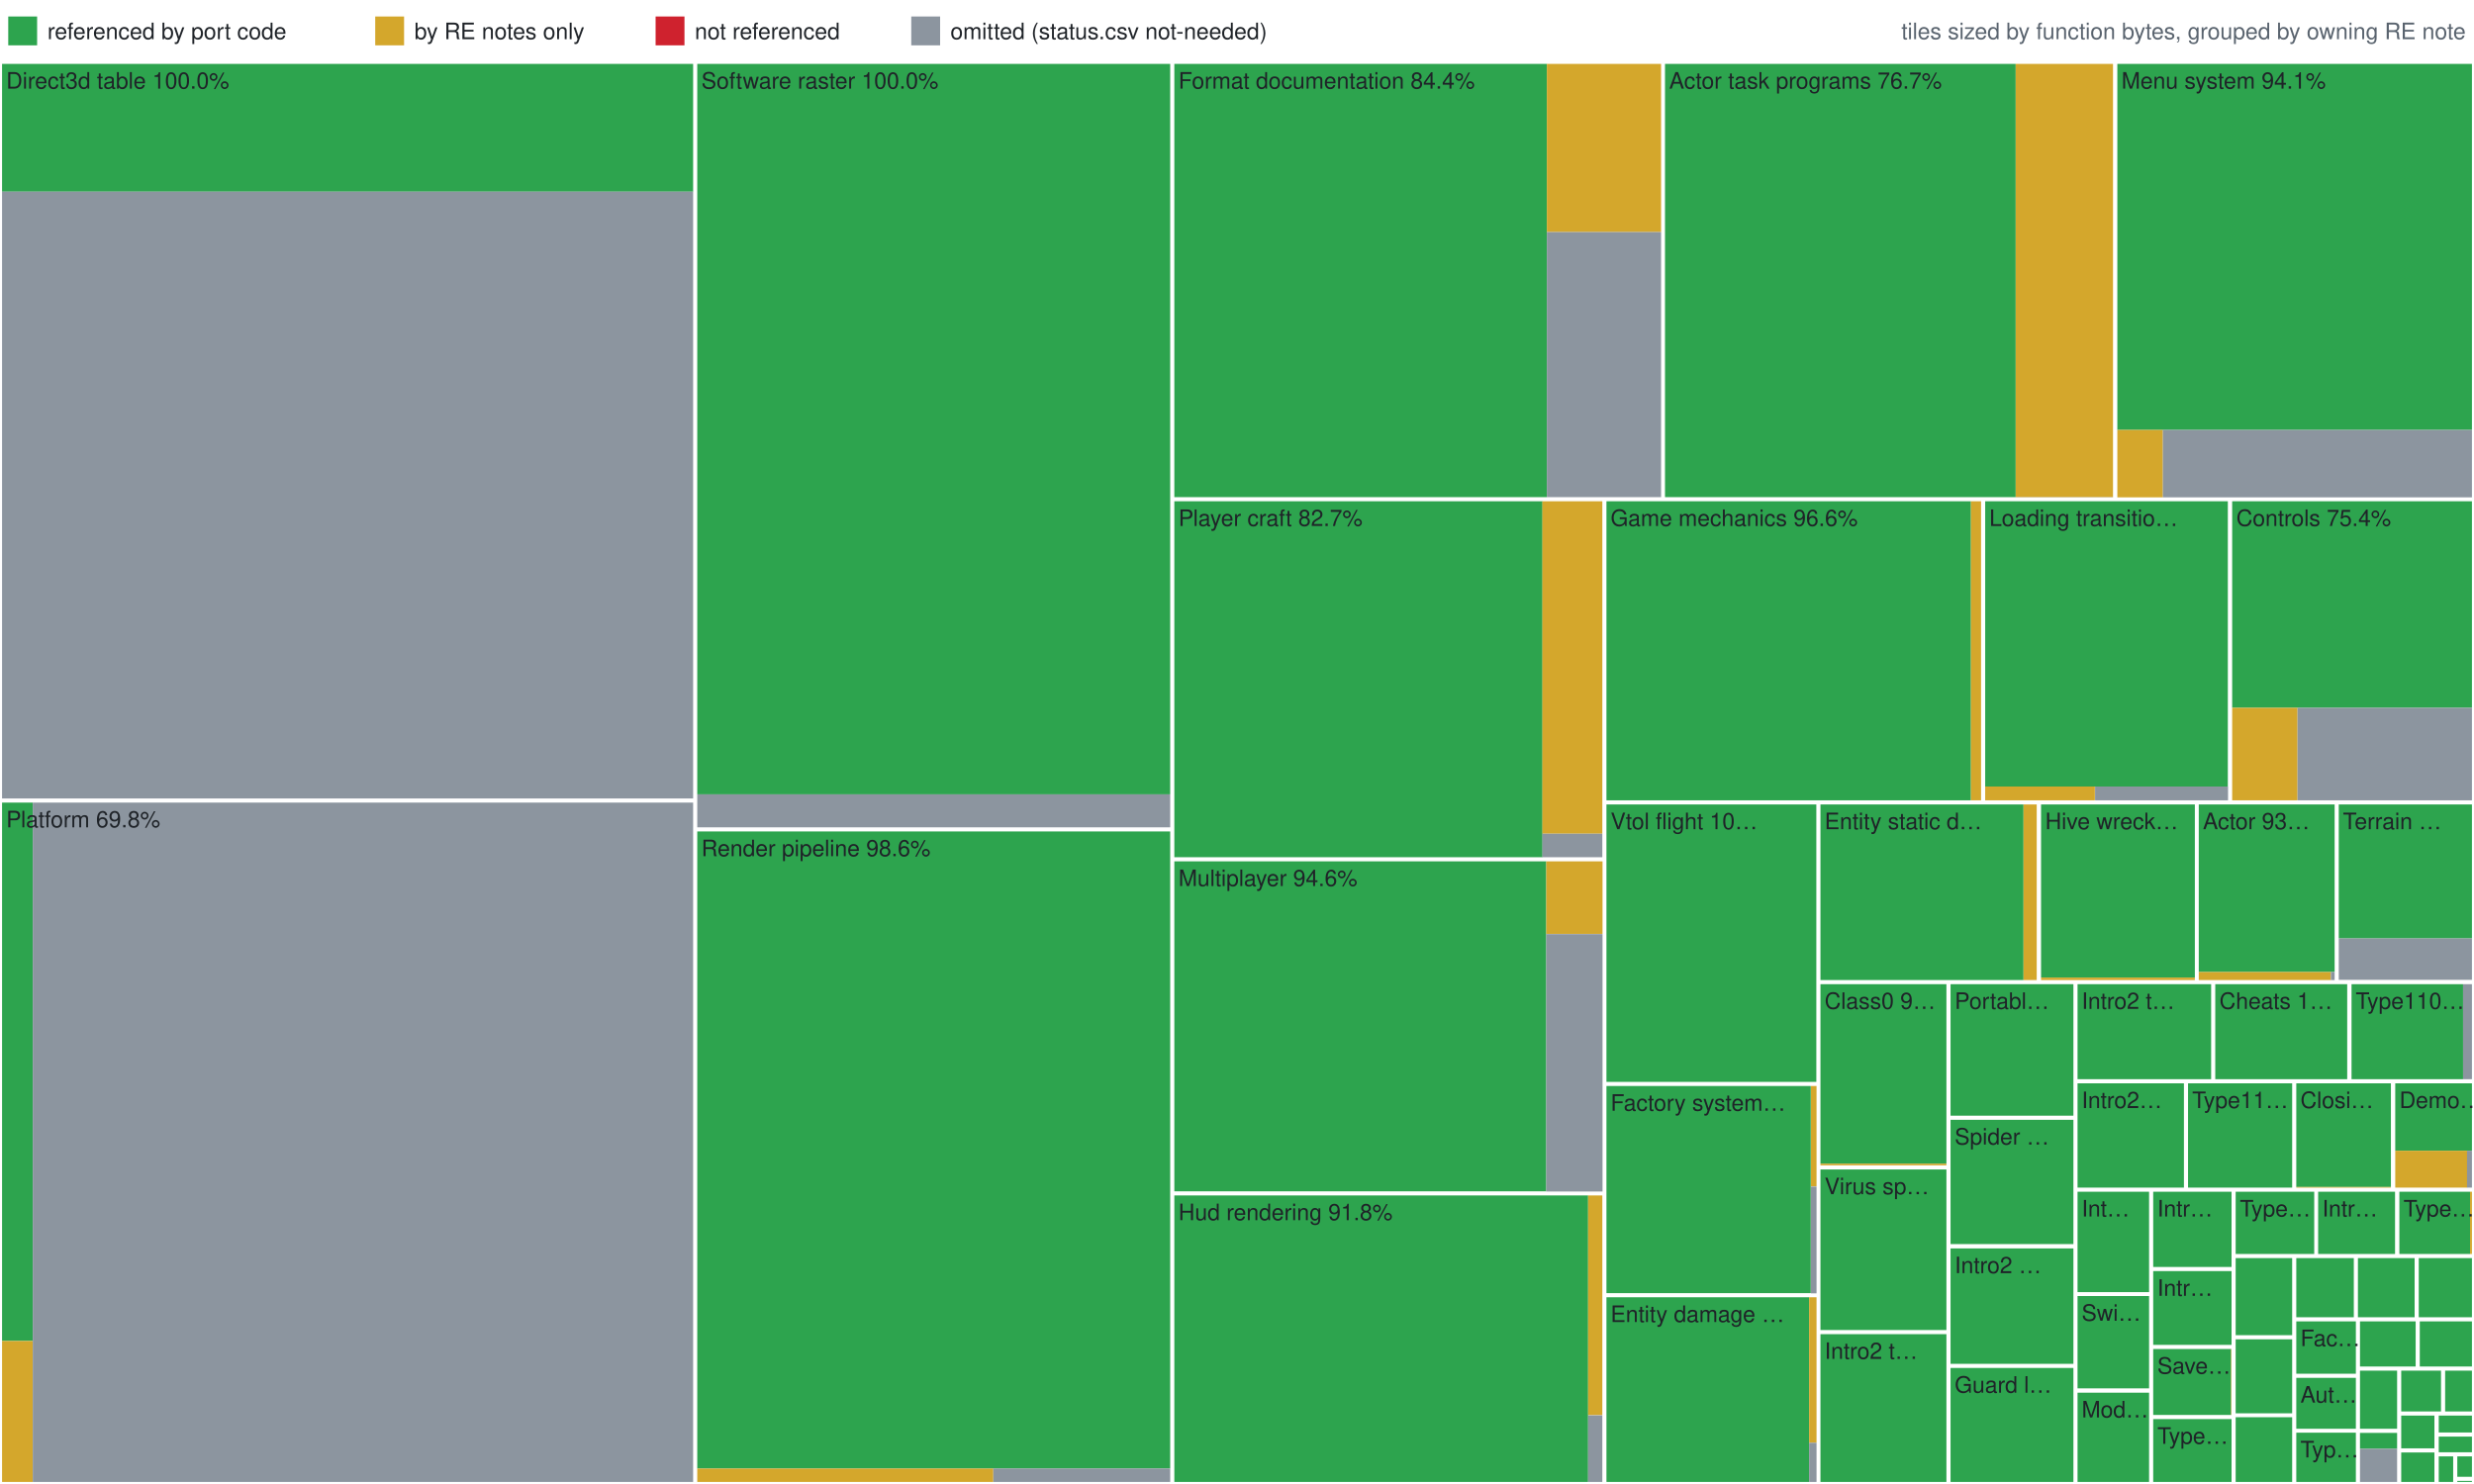
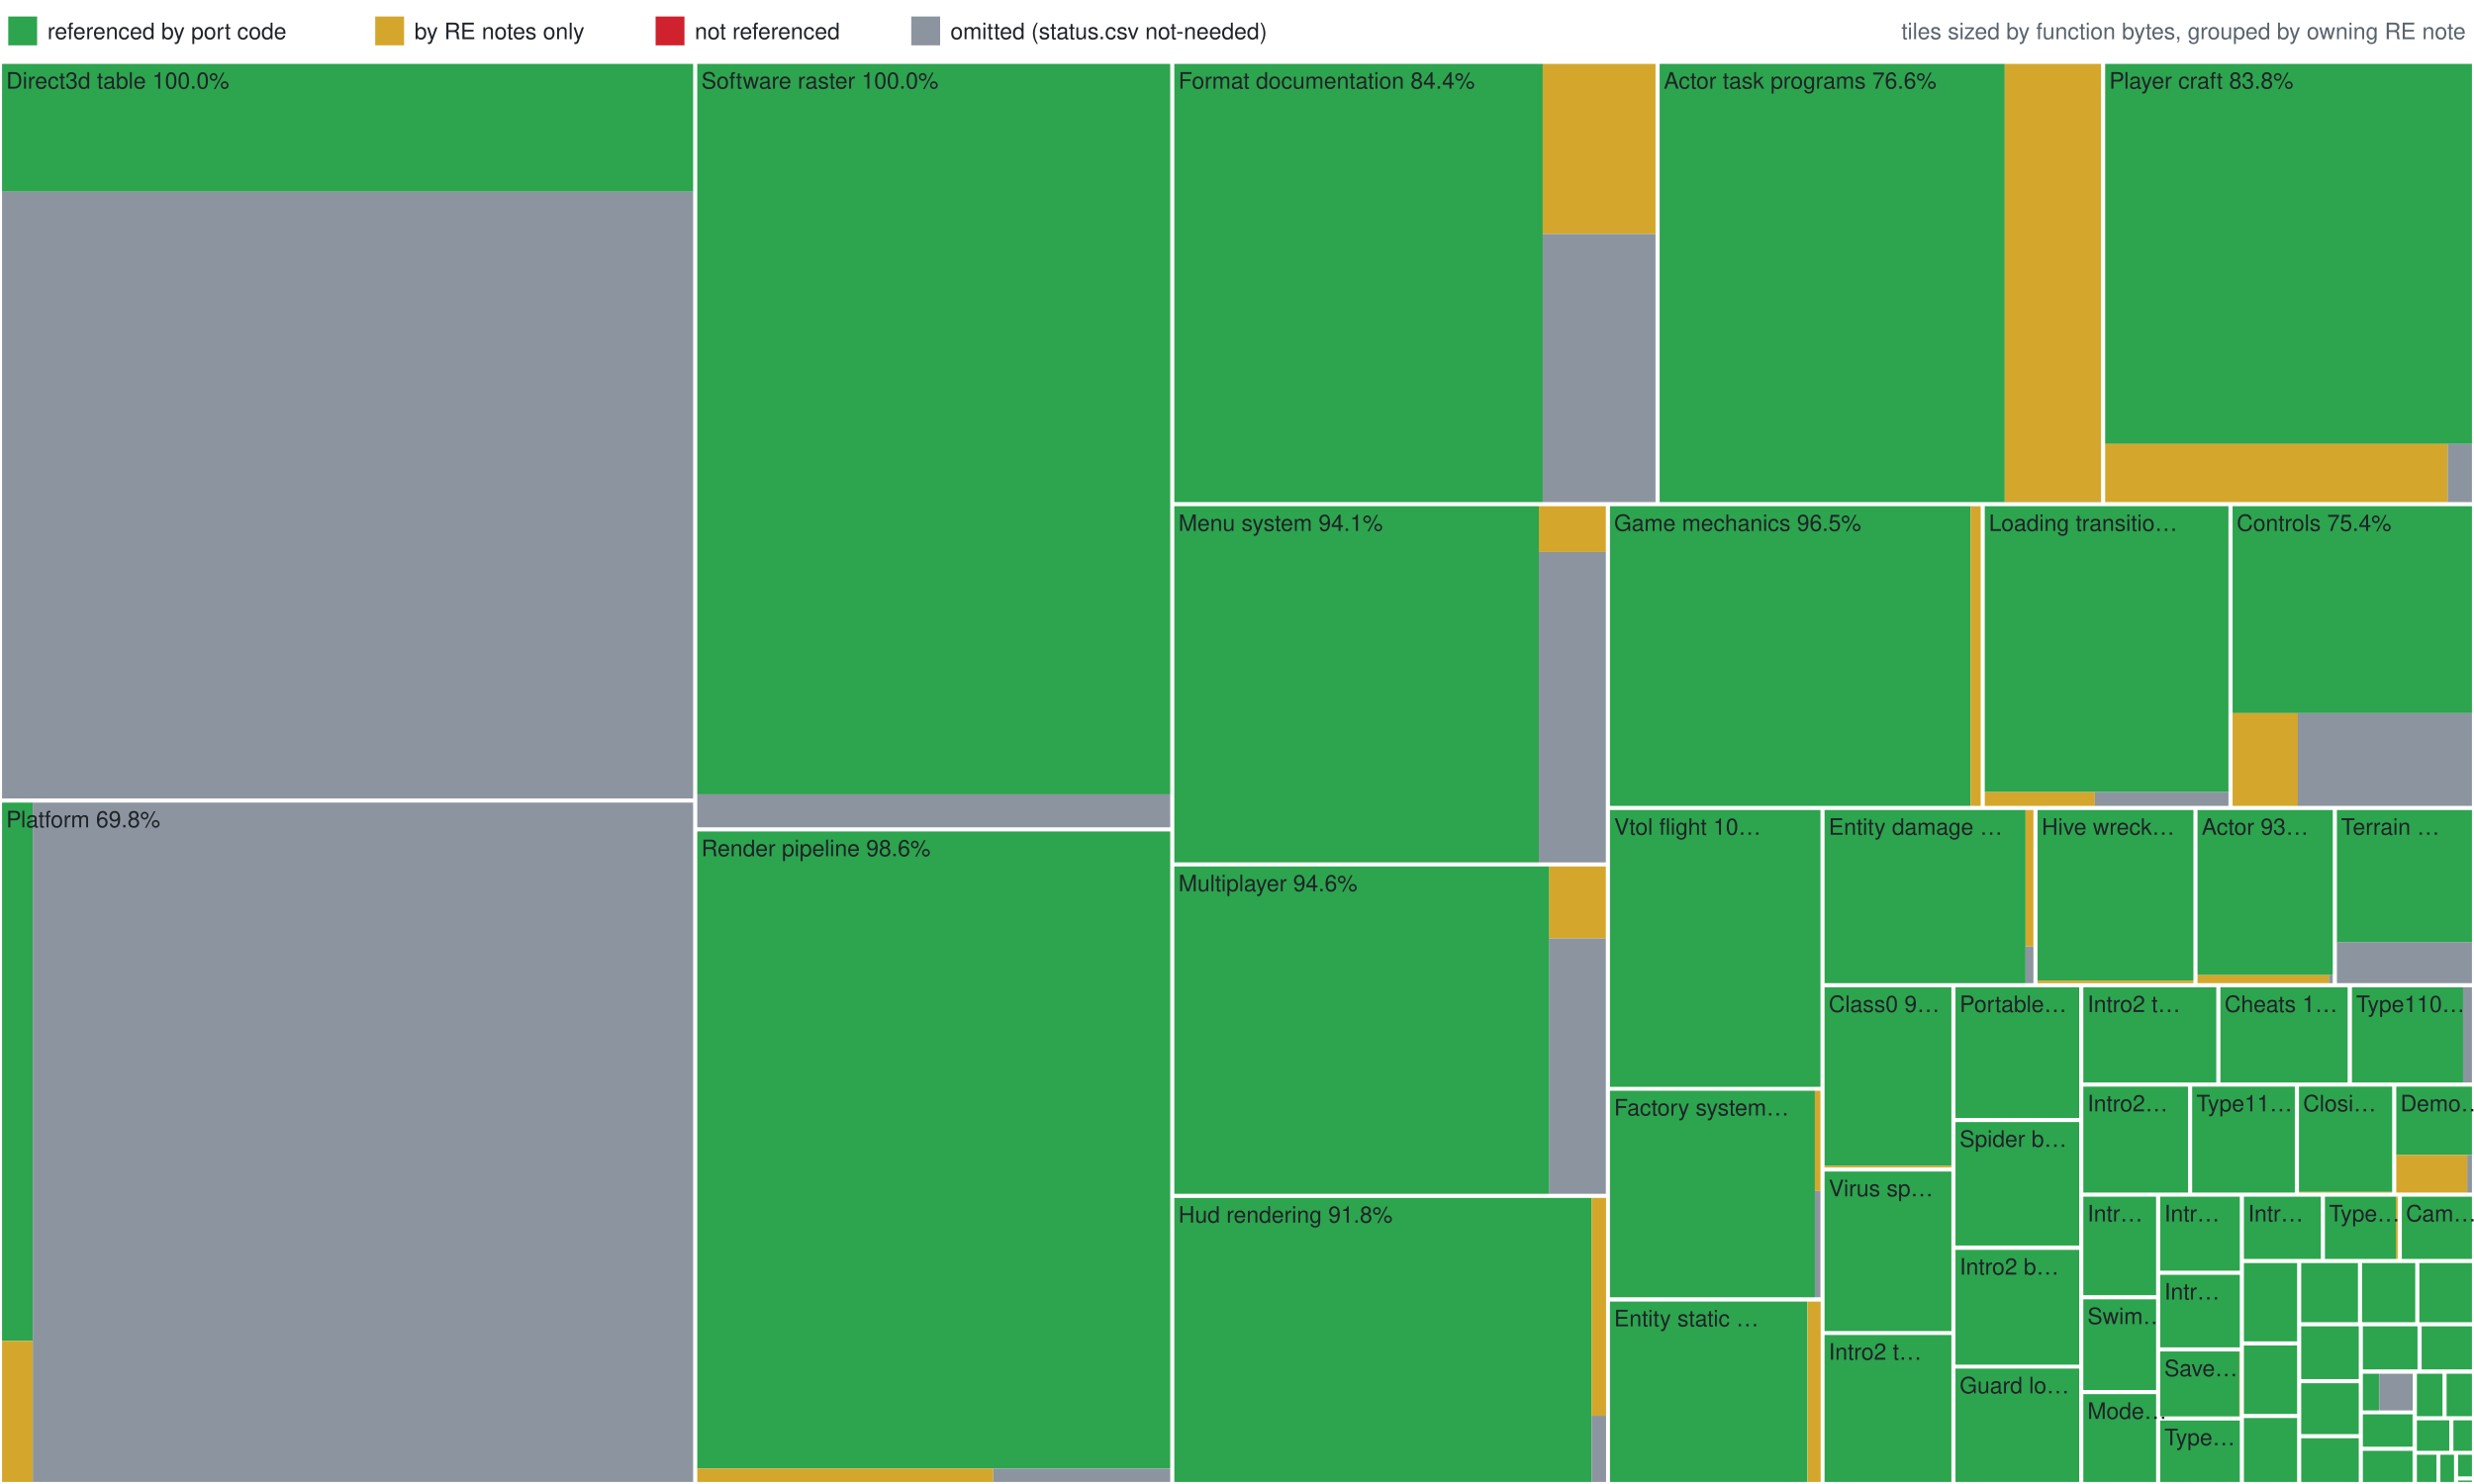
<svg xmlns="http://www.w3.org/2000/svg" width="1200" height="720" viewBox="0 0 1200 720" font-family="Segoe UI, Helvetica, Arial, sans-serif" font-size="11">
  <rect width="1200" height="720" fill="#ffffff" />
  <rect x="4" y="8" width="14" height="14" fill="#2da44e" />
  <text x="23" y="19" fill="#1f2328">referenced by port code</text>
  <rect x="182" y="8" width="14" height="14" fill="#d4a72c" />
  <text x="201" y="19" fill="#1f2328">by RE notes only</text>
  <rect x="318" y="8" width="14" height="14" fill="#cf222e" />
  <text x="337" y="19" fill="#1f2328">not referenced</text>
  <rect x="442" y="8" width="14" height="14" fill="#8c959f" />
  <text x="461" y="19" fill="#1f2328">omitted (status.csv not-needed)</text>
  <text x="1196" y="19" fill="#59636e" text-anchor="end">tiles sized by function bytes, grouped by owning RE note</text>
  <g>
    <rect x="1" y="31" width="335.2" height="62" fill="#2da44e" />
    <rect x="1" y="93" width="335.2" height="294.4" fill="#8c959f" />
    <text x="3" y="43" fill="#1f2328">Direct3d table 100.0%</text>
  </g>
  <g>
    <rect x="1" y="389.4" width="14.9" height="261.2" fill="#2da44e" />
    <rect x="1" y="650.6" width="14.9" height="68.4" fill="#d4a72c" />
    <rect x="15.9" y="389.4" width="320.3" height="329.6" fill="#8c959f" />
    <text x="3" y="401.4" fill="#1f2328">Platform 69.8%</text>
  </g>
  <g>
    <rect x="338.2" y="31" width="229.4" height="354.4" fill="#2da44e" />
    <rect x="338.2" y="385.4" width="229.4" height="16" fill="#8c959f" />
    <text x="340.2" y="43" fill="#1f2328">Software raster 100.0%</text>
  </g>
  <g>
    <rect x="338.2" y="403.4" width="229.4" height="309.1" fill="#2da44e" />
    <rect x="338.2" y="712.5" width="143.6" height="6.5" fill="#d4a72c" />
    <rect x="481.8" y="712.5" width="85.8" height="6.5" fill="#8c959f" />
    <text x="340.2" y="415.4" fill="#1f2328">Render pipeline 98.6%</text>
  </g>
  <g>
-     <rect x="569.6" y="31" width="180.7" height="210.2" fill="#2da44e" />
-     <rect x="750.3" y="31" width="55.4" height="81.6" fill="#d4a72c" />
-     <rect x="750.3" y="112.6" width="55.4" height="128.6" fill="#8c959f" />
+     <rect x="569.6" y="31" width="178.7" height="212.6" fill="#2da44e" />
+     <rect x="748.3" y="31" width="54.7" height="82.5" fill="#d4a72c" />
+     <rect x="748.3" y="113.5" width="54.7" height="130.1" fill="#8c959f" />
    <text x="571.6" y="43" fill="#1f2328">Format documentation 84.4%</text>
  </g>
  <g>
-     <rect x="807.6" y="31" width="170.1" height="210.2" fill="#2da44e" />
-     <rect x="977.7" y="31" width="47.2" height="210.2" fill="#d4a72c" />
-     <rect x="977.7" y="241.2" width="47.2" height="0.1" fill="#8c959f" />
-     <text x="809.6" y="43" fill="#1f2328">Actor task programs 76.7%</text>
-   </g>
-   <g>
-     <rect x="1027" y="31" width="172" height="177.6" fill="#2da44e" />
-     <rect x="1027" y="208.6" width="22.1" height="32.7" fill="#d4a72c" />
-     <rect x="1049.1" y="208.6" width="149.9" height="32.7" fill="#8c959f" />
-     <text x="1029" y="43" fill="#1f2328">Menu system 94.1%</text>
-   </g>
-   <g>
-     <rect x="569.6" y="243.2" width="178.6" height="172.7" fill="#2da44e" />
-     <rect x="748.1" y="243.2" width="29.1" height="161.3" fill="#d4a72c" />
-     <rect x="748.1" y="404.5" width="29.1" height="11.4" fill="#8c959f" />
-     <text x="571.6" y="255.2" fill="#1f2328">Player craft 82.7%</text>
-   </g>
-   <g>
-     <rect x="569.6" y="417.9" width="180.4" height="160.1" fill="#2da44e" />
-     <rect x="750" y="417.9" width="27.3" height="35.2" fill="#d4a72c" />
-     <rect x="750" y="453.2" width="27.3" height="124.9" fill="#8c959f" />
-     <text x="571.6" y="429.9" fill="#1f2328">Multiplayer 94.6%</text>
-   </g>
-   <g>
-     <rect x="569.6" y="580" width="200.7" height="139" fill="#2da44e" />
-     <rect x="770.3" y="580" width="6.9" height="106.6" fill="#d4a72c" />
-     <rect x="770.3" y="686.7" width="6.9" height="32.3" fill="#8c959f" />
-     <text x="571.6" y="592" fill="#1f2328">Hud rendering 91.8%</text>
-   </g>
-   <g>
-     <rect x="779.2" y="243.2" width="176.8" height="145.1" fill="#2da44e" />
-     <rect x="956" y="243.2" width="4.9" height="145.1" fill="#d4a72c" />
-     <text x="781.2" y="255.2" fill="#1f2328">Game mechanics 96.6%</text>
-   </g>
-   <g>
-     <rect x="962.9" y="243.2" width="117.7" height="138.4" fill="#2da44e" />
-     <rect x="962.9" y="381.6" width="53.2" height="6.7" fill="#d4a72c" />
-     <rect x="1016.2" y="381.6" width="64.5" height="6.7" fill="#8c959f" />
-     <text x="964.9" y="255.2" fill="#1f2328">Loading transitio…</text>
-   </g>
-   <g>
-     <rect x="1082.7" y="243.2" width="116.3" height="100.2" fill="#2da44e" />
-     <rect x="1082.7" y="343.4" width="31.7" height="44.9" fill="#d4a72c" />
-     <rect x="1114.4" y="343.4" width="84.6" height="44.9" fill="#8c959f" />
-     <text x="1084.7" y="255.2" fill="#1f2328">Controls 75.4%</text>
-   </g>
-   <g>
-     <rect x="779.2" y="390.3" width="101.8" height="134.6" fill="#2da44e" />
-     <text x="781.2" y="402.3" fill="#1f2328">Vtol flight 10…</text>
-   </g>
-   <g>
-     <rect x="779.2" y="526.9" width="99.1" height="100.5" fill="#2da44e" />
-     <rect x="878.4" y="526.9" width="2.7" height="48.7" fill="#d4a72c" />
-     <rect x="878.4" y="575.7" width="2.7" height="51.8" fill="#8c959f" />
-     <text x="781.2" y="538.9" fill="#1f2328">Factory system…</text>
-   </g>
-   <g>
-     <rect x="779.2" y="629.4" width="98.3" height="89.6" fill="#2da44e" />
-     <rect x="877.5" y="629.4" width="3.6" height="70.6" fill="#d4a72c" />
-     <rect x="877.5" y="700" width="3.6" height="19" fill="#8c959f" />
-     <text x="781.2" y="641.4" fill="#1f2328">Entity damage …</text>
-   </g>
-   <g>
-     <rect x="883" y="390.3" width="98.5" height="85.2" fill="#2da44e" />
-     <rect x="981.5" y="390.3" width="6.4" height="85.2" fill="#d4a72c" />
-     <text x="885" y="402.3" fill="#1f2328">Entity static d…</text>
-   </g>
-   <g>
-     <rect x="990" y="390.3" width="74.6" height="84" fill="#2da44e" />
-     <rect x="990" y="474.3" width="74.6" height="1.2" fill="#d4a72c" />
-     <text x="992" y="402.3" fill="#1f2328">Hive wreck…</text>
-   </g>
-   <g>
-     <rect x="1066.5" y="390.3" width="65.9" height="81.3" fill="#2da44e" />
-     <rect x="1066.5" y="471.6" width="64.1" height="3.9" fill="#d4a72c" />
-     <rect x="1130.6" y="471.6" width="1.8" height="3.9" fill="#8c959f" />
-     <text x="1068.5" y="402.3" fill="#1f2328">Actor 93…</text>
-   </g>
-   <g>
-     <rect x="1134.4" y="390.3" width="64.6" height="65" fill="#2da44e" />
-     <rect x="1134.4" y="455.3" width="64.6" height="20.1" fill="#8c959f" />
-     <text x="1136.4" y="402.3" fill="#1f2328">Terrain …</text>
-   </g>
-   <g>
-     <rect x="883" y="477.5" width="61.1" height="87.1" fill="#2da44e" />
-     <rect x="883" y="564.6" width="61.1" height="0.8" fill="#d4a72c" />
-     <text x="885" y="489.5" fill="#1f2328">Class0 9…</text>
-   </g>
-   <g>
-     <rect x="883" y="567.4" width="61.1" height="77.9" fill="#2da44e" />
-     <text x="885" y="579.4" fill="#1f2328">Virus sp…</text>
-   </g>
-   <g>
-     <rect x="883" y="647.3" width="61.1" height="71.7" fill="#2da44e" />
-     <text x="885" y="659.3" fill="#1f2328">Intro2 t…</text>
-   </g>
-   <g>
-     <rect x="946.1" y="477.5" width="59.6" height="63.8" fill="#2da44e" />
-     <text x="948.1" y="489.5" fill="#1f2328">Portabl…</text>
-   </g>
-   <g>
-     <rect x="946.1" y="543.3" width="59.6" height="60.3" fill="#2da44e" />
-     <text x="948.1" y="555.3" fill="#1f2328">Spider …</text>
-   </g>
-   <g>
-     <rect x="946.1" y="605.7" width="59.6" height="56" fill="#2da44e" />
-     <text x="948.1" y="617.7" fill="#1f2328">Intro2 …</text>
-   </g>
-   <g>
-     <rect x="946.1" y="663.7" width="59.6" height="55.3" fill="#2da44e" />
-     <text x="948.1" y="675.7" fill="#1f2328">Guard l…</text>
-   </g>
-   <g>
-     <rect x="1007.7" y="477.5" width="64.8" height="46.1" fill="#2da44e" />
-     <text x="1009.7" y="489.5" fill="#1f2328">Intro2 t…</text>
-   </g>
-   <g>
-     <rect x="1074.5" y="477.5" width="64" height="46.1" fill="#2da44e" />
-     <rect x="1138.5" y="477.5" width="0" height="46.1" fill="#8c959f" />
-     <text x="1076.5" y="489.5" fill="#1f2328">Cheats 1…</text>
-   </g>
-   <g>
-     <rect x="1140.6" y="477.5" width="54.1" height="46.1" fill="#2da44e" />
-     <rect x="1194.7" y="477.5" width="4.3" height="46.1" fill="#8c959f" />
-     <text x="1142.6" y="489.5" fill="#1f2328">Type110…</text>
-   </g>
-   <g>
-     <rect x="1007.7" y="525.6" width="51.6" height="50.6" fill="#2da44e" />
-     <text x="1009.7" y="537.6" fill="#1f2328">Intro2…</text>
-   </g>
-   <g>
-     <rect x="1061.3" y="525.6" width="50.5" height="50.6" fill="#2da44e" />
-     <text x="1063.3" y="537.6" fill="#1f2328">Type11…</text>
-   </g>
-   <g>
-     <rect x="1113.8" y="525.6" width="45.9" height="50.3" fill="#2da44e" />
-     <rect x="1113.8" y="575.9" width="45.9" height="0.3" fill="#d4a72c" />
-     <text x="1115.8" y="537.6" fill="#1f2328">Closi…</text>
-   </g>
-   <g>
-     <rect x="1161.8" y="525.6" width="37.2" height="32.7" fill="#2da44e" />
-     <rect x="1161.8" y="558.3" width="34.9" height="17.9" fill="#d4a72c" />
-     <rect x="1196.6" y="558.3" width="2.4" height="17.9" fill="#8c959f" />
-     <text x="1163.8" y="537.6" fill="#1f2328">Demo…</text>
-   </g>
-   <g>
-     <rect x="1007.7" y="578.2" width="34.7" height="48.7" fill="#2da44e" />
-     <text x="1009.7" y="590.2" fill="#1f2328">Int…</text>
-   </g>
-   <g>
-     <rect x="1007.7" y="628.8" width="34.7" height="44.8" fill="#2da44e" />
-     <text x="1009.7" y="640.8" fill="#1f2328">Swi…</text>
-   </g>
-   <g>
-     <rect x="1007.7" y="675.7" width="34.7" height="43.3" fill="#2da44e" />
-     <text x="1009.7" y="687.7" fill="#1f2328">Mod…</text>
-   </g>
-   <g>
-     <rect x="1044.4" y="578.2" width="38" height="36.5" fill="#2da44e" />
-     <text x="1046.4" y="590.2" fill="#1f2328">Intr…</text>
-   </g>
-   <g>
-     <rect x="1044.4" y="616.7" width="38" height="35.8" fill="#2da44e" />
-     <text x="1046.4" y="628.7" fill="#1f2328">Intr…</text>
-   </g>
-   <g>
-     <rect x="1044.4" y="654.5" width="37.8" height="32" fill="#2da44e" />
-     <rect x="1082.2" y="654.5" width="0.2" height="32" fill="#d4a72c" />
-     <text x="1046.4" y="666.5" fill="#1f2328">Save…</text>
-   </g>
-   <g>
-     <rect x="1044.4" y="688.5" width="38" height="30.5" fill="#2da44e" />
-     <text x="1046.4" y="700.5" fill="#1f2328">Type…</text>
-   </g>
-   <g>
-     <rect x="1084.4" y="578.2" width="38.1" height="30.2" fill="#2da44e" />
-     <text x="1086.4" y="590.2" fill="#1f2328">Type…</text>
-   </g>
-   <g>
-     <rect x="1124.4" y="578.2" width="37.3" height="30.2" fill="#2da44e" />
-     <text x="1126.4" y="590.2" fill="#1f2328">Intr…</text>
-   </g>
-   <g>
-     <rect x="1163.8" y="578.2" width="34.3" height="30.2" fill="#2da44e" />
-     <rect x="1198.1" y="578.2" width="0.9" height="30.2" fill="#d4a72c" />
-     <text x="1165.8" y="590.2" fill="#1f2328">Type…</text>
-   </g>
-   <g>
-     <rect x="1084.4" y="610.4" width="27.4" height="37.4" fill="#2da44e" />
-   </g>
-   <g>
-     <rect x="1084.4" y="649.8" width="27.4" height="35.9" fill="#2da44e" />
-   </g>
-   <g>
-     <rect x="1084.4" y="687.6" width="27.4" height="31.4" fill="#2da44e" />
-   </g>
-   <g>
-     <rect x="1113.8" y="610.4" width="27.9" height="28.7" fill="#2da44e" />
-   </g>
-   <g>
-     <rect x="1143.7" y="610.4" width="27.5" height="28.7" fill="#2da44e" />
-   </g>
-   <g>
-     <rect x="1173.2" y="610.4" width="25.8" height="28.7" fill="#2da44e" />
-   </g>
-   <g>
-     <rect x="1113.8" y="641.1" width="28.9" height="25.4" fill="#2da44e" />
-     <text x="1115.8" y="653.1" fill="#1f2328">Fac…</text>
-   </g>
-   <g>
-     <rect x="1113.8" y="668.5" width="28.9" height="24.7" fill="#2da44e" />
-     <text x="1115.8" y="680.5" fill="#1f2328">Aut…</text>
-   </g>
-   <g>
-     <rect x="1113.8" y="695.1" width="28.9" height="23.9" fill="#2da44e" />
-     <text x="1115.8" y="707.1" fill="#1f2328">Typ…</text>
-   </g>
-   <g>
-     <rect x="1144.7" y="641.1" width="27" height="21.9" fill="#2da44e" />
-   </g>
-   <g>
-     <rect x="1173.7" y="641.1" width="25.3" height="21.9" fill="#2da44e" />
-   </g>
-   <g>
-     <rect x="1144.7" y="665" width="18" height="28.2" fill="#2da44e" />
-   </g>
-   <g>
-     <rect x="1144.7" y="695.2" width="18" height="7.7" fill="#2da44e" />
-     <rect x="1144.7" y="702.9" width="18" height="16.1" fill="#8c959f" />
-   </g>
-   <g>
-     <rect x="1164.7" y="665" width="19.3" height="19.8" fill="#2da44e" />
-   </g>
-   <g>
-     <rect x="1186" y="665" width="13" height="19.8" fill="#2da44e" />
-   </g>
-   <g>
-     <rect x="1164.7" y="686.8" width="16.1" height="15.9" fill="#2da44e" />
-   </g>
-   <g>
-     <rect x="1164.7" y="704.7" width="16.1" height="14.3" fill="#2da44e" />
-   </g>
-   <g>
-     <rect x="1182.9" y="686.8" width="16.1" height="8.2" fill="#2da44e" />
-   </g>
-   <g>
-     <rect x="1182.9" y="697" width="16.1" height="7.6" fill="#2da44e" />
-   </g>
-   <g>
-     <rect x="1182.9" y="706.6" width="7" height="12.4" fill="#2da44e" />
-   </g>
-   <g>
-     <rect x="1191.9" y="706.6" width="7.1" height="9.9" fill="#2da44e" />
-   </g>
-   <g>
-     <rect x="1191.9" y="718.5" width="7.1" height="0.5" fill="#2da44e" />
+     <rect x="805" y="31" width="167.4" height="212.6" fill="#2da44e" />
+     <rect x="972.4" y="31" width="46.7" height="212.6" fill="#d4a72c" />
+     <rect x="972.4" y="243.6" width="46.7" height="0.1" fill="#8c959f" />
+     <text x="807" y="43" fill="#1f2328">Actor task programs 76.6%</text>
+   </g>
+   <g>
+     <rect x="1021.1" y="31" width="177.9" height="184.4" fill="#2da44e" />
+     <rect x="1021.1" y="215.4" width="166.1" height="28.2" fill="#d4a72c" />
+     <rect x="1187.2" y="215.4" width="11.8" height="28.2" fill="#8c959f" />
+     <text x="1023.1" y="43" fill="#1f2328">Player craft 83.8%</text>
+   </g>
+   <g>
+     <rect x="569.6" y="245.6" width="176.8" height="172.8" fill="#2da44e" />
+     <rect x="746.4" y="245.6" width="32.5" height="22.2" fill="#d4a72c" />
+     <rect x="746.4" y="267.8" width="32.5" height="150.6" fill="#8c959f" />
+     <text x="571.6" y="257.6" fill="#1f2328">Menu system 94.1%</text>
+   </g>
+   <g>
+     <rect x="569.6" y="420.4" width="181.9" height="158.8" fill="#2da44e" />
+     <rect x="751.4" y="420.4" width="27.5" height="34.9" fill="#d4a72c" />
+     <rect x="751.4" y="455.3" width="27.5" height="123.9" fill="#8c959f" />
+     <text x="571.6" y="432.4" fill="#1f2328">Multiplayer 94.6%</text>
+   </g>
+   <g>
+     <rect x="569.6" y="581.2" width="202.4" height="137.8" fill="#2da44e" />
+     <rect x="772" y="581.2" width="7" height="105.7" fill="#d4a72c" />
+     <rect x="772" y="686.9" width="7" height="32.1" fill="#8c959f" />
+     <text x="571.6" y="593.2" fill="#1f2328">Hud rendering 91.8%</text>
+   </g>
+   <g>
+     <rect x="780.9" y="245.6" width="174.9" height="145.4" fill="#2da44e" />
+     <rect x="955.8" y="245.6" width="4.9" height="145.4" fill="#d4a72c" />
+     <text x="782.9" y="257.6" fill="#1f2328">Game mechanics 96.5%</text>
+   </g>
+   <g>
+     <rect x="962.7" y="245.6" width="118.2" height="138.7" fill="#2da44e" />
+     <rect x="962.7" y="384.3" width="53.4" height="6.7" fill="#d4a72c" />
+     <rect x="1016.1" y="384.3" width="64.8" height="6.7" fill="#8c959f" />
+     <text x="964.7" y="257.6" fill="#1f2328">Loading transitio…</text>
+   </g>
+   <g>
+     <rect x="1082.9" y="245.6" width="116.1" height="100.4" fill="#2da44e" />
+     <rect x="1082.9" y="346" width="31.7" height="45" fill="#d4a72c" />
+     <rect x="1114.5" y="346" width="84.5" height="45" fill="#8c959f" />
+     <text x="1084.9" y="257.6" fill="#1f2328">Controls 75.4%</text>
+   </g>
+   <g>
+     <rect x="780.9" y="393" width="102.1" height="134.3" fill="#2da44e" />
+     <text x="782.9" y="405" fill="#1f2328">Vtol flight 10…</text>
+   </g>
+   <g>
+     <rect x="780.9" y="529.2" width="99.4" height="100.2" fill="#2da44e" />
+     <rect x="880.3" y="529.2" width="2.7" height="48.6" fill="#d4a72c" />
+     <rect x="880.3" y="577.8" width="2.7" height="51.6" fill="#8c959f" />
+     <text x="782.9" y="541.2" fill="#1f2328">Factory system…</text>
+   </g>
+   <g>
+     <rect x="780.9" y="631.5" width="95.8" height="87.5" fill="#2da44e" />
+     <rect x="876.8" y="631.5" width="6.3" height="87.5" fill="#d4a72c" />
+     <text x="782.9" y="643.5" fill="#1f2328">Entity static …</text>
+   </g>
+   <g>
+     <rect x="885" y="393" width="97.5" height="84" fill="#2da44e" />
+     <rect x="982.5" y="393" width="3.8" height="66.2" fill="#d4a72c" />
+     <rect x="982.5" y="459.2" width="3.8" height="17.8" fill="#8c959f" />
+     <text x="887" y="405" fill="#1f2328">Entity damage …</text>
+   </g>
+   <g>
+     <rect x="988.3" y="393" width="75.6" height="82.8" fill="#2da44e" />
+     <rect x="988.3" y="475.8" width="75.6" height="1.2" fill="#d4a72c" />
+     <text x="990.3" y="405" fill="#1f2328">Hive wreck…</text>
+   </g>
+   <g>
+     <rect x="1065.9" y="393" width="65.6" height="80.1" fill="#2da44e" />
+     <rect x="1065.9" y="473.1" width="63.9" height="3.9" fill="#d4a72c" />
+     <rect x="1129.7" y="473.1" width="1.8" height="3.9" fill="#8c959f" />
+     <text x="1067.9" y="405" fill="#1f2328">Actor 93…</text>
+   </g>
+   <g>
+     <rect x="1133.5" y="393" width="65.5" height="64.2" fill="#2da44e" />
+     <rect x="1133.5" y="457.1" width="65.5" height="19.9" fill="#8c959f" />
+     <text x="1135.5" y="405" fill="#1f2328">Terrain …</text>
+   </g>
+   <g>
+     <rect x="885" y="479" width="61.5" height="86.6" fill="#2da44e" />
+     <rect x="885" y="565.6" width="61.5" height="0.8" fill="#d4a72c" />
+     <text x="887" y="491" fill="#1f2328">Class0 9…</text>
+   </g>
+   <g>
+     <rect x="885" y="568.4" width="61.5" height="77.4" fill="#2da44e" />
+     <text x="887" y="580.4" fill="#1f2328">Virus sp…</text>
+   </g>
+   <g>
+     <rect x="885" y="647.7" width="61.5" height="71.3" fill="#2da44e" />
+     <text x="887" y="659.7" fill="#1f2328">Intro2 t…</text>
+   </g>
+   <g>
+     <rect x="948.5" y="479" width="60" height="63.4" fill="#2da44e" />
+     <text x="950.5" y="491" fill="#1f2328">Portable…</text>
+   </g>
+   <g>
+     <rect x="948.5" y="544.4" width="60" height="59.9" fill="#2da44e" />
+     <text x="950.5" y="556.4" fill="#1f2328">Spider b…</text>
+   </g>
+   <g>
+     <rect x="948.5" y="606.4" width="60" height="55.7" fill="#2da44e" />
+     <text x="950.5" y="618.4" fill="#1f2328">Intro2 b…</text>
+   </g>
+   <g>
+     <rect x="948.5" y="664" width="60" height="55" fill="#2da44e" />
+     <text x="950.5" y="676" fill="#1f2328">Guard lo…</text>
+   </g>
+   <g>
+     <rect x="1010.5" y="479" width="64.5" height="46.2" fill="#2da44e" />
+     <text x="1012.5" y="491" fill="#1f2328">Intro2 t…</text>
+   </g>
+   <g>
+     <rect x="1077" y="479" width="61.7" height="46.2" fill="#2da44e" />
+     <rect x="1138.7" y="479" width="0" height="46.2" fill="#8c959f" />
+     <text x="1079" y="491" fill="#1f2328">Cheats 1…</text>
+   </g>
+   <g>
+     <rect x="1140.8" y="479" width="53.9" height="46.2" fill="#2da44e" />
+     <rect x="1194.7" y="479" width="4.3" height="46.2" fill="#8c959f" />
+     <text x="1142.8" y="491" fill="#1f2328">Type110…</text>
+   </g>
+   <g>
+     <rect x="1010.5" y="527.2" width="50.8" height="51.4" fill="#2da44e" />
+     <text x="1012.5" y="539.2" fill="#1f2328">Intro2…</text>
+   </g>
+   <g>
+     <rect x="1063.3" y="527.2" width="49.8" height="51.4" fill="#2da44e" />
+     <text x="1065.3" y="539.2" fill="#1f2328">Type11…</text>
+   </g>
+   <g>
+     <rect x="1115.1" y="527.2" width="45.2" height="51.1" fill="#2da44e" />
+     <rect x="1115.1" y="578.3" width="45.2" height="0.3" fill="#d4a72c" />
+     <text x="1117.1" y="539.2" fill="#1f2328">Closi…</text>
+   </g>
+   <g>
+     <rect x="1162.3" y="527.2" width="36.7" height="33.2" fill="#2da44e" />
+     <rect x="1162.3" y="560.4" width="34.4" height="18.2" fill="#d4a72c" />
+     <rect x="1196.7" y="560.4" width="2.3" height="18.2" fill="#8c959f" />
+     <text x="1164.3" y="539.2" fill="#1f2328">Demo…</text>
+   </g>
+   <g>
+     <rect x="1010.5" y="580.6" width="35.3" height="47.8" fill="#2da44e" />
+     <text x="1012.5" y="592.6" fill="#1f2328">Intr…</text>
+   </g>
+   <g>
+     <rect x="1010.5" y="630.4" width="35.3" height="44" fill="#2da44e" />
+     <text x="1012.5" y="642.4" fill="#1f2328">Swim…</text>
+   </g>
+   <g>
+     <rect x="1010.5" y="676.4" width="35.3" height="42.6" fill="#2da44e" />
+     <text x="1012.5" y="688.4" fill="#1f2328">Mode…</text>
+   </g>
+   <g>
+     <rect x="1047.8" y="580.6" width="38.6" height="35.9" fill="#2da44e" />
+     <text x="1049.8" y="592.6" fill="#1f2328">Intr…</text>
+   </g>
+   <g>
+     <rect x="1047.8" y="618.5" width="38.6" height="35.2" fill="#2da44e" />
+     <text x="1049.8" y="630.5" fill="#1f2328">Intr…</text>
+   </g>
+   <g>
+     <rect x="1047.8" y="655.7" width="38.4" height="31.5" fill="#2da44e" />
+     <rect x="1086.2" y="655.7" width="0.2" height="31.5" fill="#d4a72c" />
+     <text x="1049.8" y="667.7" fill="#1f2328">Save…</text>
+   </g>
+   <g>
+     <rect x="1047.8" y="689.2" width="38.6" height="29.8" fill="#2da44e" />
+     <text x="1049.8" y="701.2" fill="#1f2328">Type…</text>
+   </g>
+   <g>
+     <rect x="1088.4" y="580.6" width="37.3" height="30.2" fill="#2da44e" />
+     <text x="1090.4" y="592.6" fill="#1f2328">Intr…</text>
+   </g>
+   <g>
+     <rect x="1127.7" y="580.6" width="34.4" height="30.2" fill="#2da44e" />
+     <rect x="1162.1" y="580.6" width="0.9" height="30.2" fill="#d4a72c" />
+     <text x="1129.7" y="592.6" fill="#1f2328">Type…</text>
+   </g>
+   <g>
+     <rect x="1165" y="580.6" width="34" height="30.2" fill="#2da44e" />
+     <text x="1167" y="592.6" fill="#1f2328">Cam…</text>
+   </g>
+   <g>
+     <rect x="1088.4" y="612.8" width="25.8" height="38" fill="#2da44e" />
+   </g>
+   <g>
+     <rect x="1088.4" y="652.8" width="25.8" height="33.2" fill="#2da44e" />
+   </g>
+   <g>
+     <rect x="1088.4" y="688" width="25.8" height="31" fill="#2da44e" />
+   </g>
+   <g>
+     <rect x="1116.2" y="612.8" width="27.5" height="28.7" fill="#2da44e" />
+   </g>
+   <g>
+     <rect x="1145.7" y="612.8" width="25.8" height="28.7" fill="#2da44e" />
+   </g>
+   <g>
+     <rect x="1173.5" y="612.8" width="25.5" height="28.7" fill="#2da44e" />
+   </g>
+   <g>
+     <rect x="1116.2" y="643.5" width="27.9" height="25.6" fill="#2da44e" />
+   </g>
+   <g>
+     <rect x="1116.2" y="671.1" width="27.9" height="24.7" fill="#2da44e" />
+   </g>
+   <g>
+     <rect x="1116.2" y="697.8" width="27.9" height="21.2" fill="#2da44e" />
+   </g>
+   <g>
+     <rect x="1146.1" y="643.5" width="26.5" height="20.9" fill="#2da44e" />
+   </g>
+   <g>
+     <rect x="1174.6" y="643.5" width="24.4" height="20.9" fill="#2da44e" />
+   </g>
+   <g>
+     <rect x="1146.1" y="666.5" width="7.8" height="17.8" fill="#2da44e" />
+     <rect x="1154" y="666.5" width="16.3" height="17.8" fill="#8c959f" />
+   </g>
+   <g>
+     <rect x="1146.1" y="686.2" width="24.1" height="15.7" fill="#2da44e" />
+   </g>
+   <g>
+     <rect x="1146.1" y="703.9" width="24.1" height="15.1" fill="#2da44e" />
+   </g>
+   <g>
+     <rect x="1172.3" y="666.5" width="12.4" height="20.6" fill="#2da44e" />
+   </g>
+   <g>
+     <rect x="1186.7" y="666.5" width="12.3" height="20.6" fill="#2da44e" />
+   </g>
+   <g>
+     <rect x="1172.3" y="689.1" width="15.7" height="14.8" fill="#2da44e" />
+   </g>
+   <g>
+     <rect x="1190" y="689.1" width="9" height="14.8" fill="#2da44e" />
+   </g>
+   <g>
+     <rect x="1172.3" y="705.8" width="9.5" height="13.2" fill="#2da44e" />
+   </g>
+   <g>
+     <rect x="1183.7" y="705.8" width="6.6" height="13.2" fill="#2da44e" />
+   </g>
+   <g>
+     <rect x="1192.3" y="705.8" width="6.7" height="10.5" fill="#2da44e" />
+   </g>
+   <g>
+     <rect x="1192.3" y="718.3" width="6.7" height="0.7" fill="#2da44e" />
  </g>
</svg>
